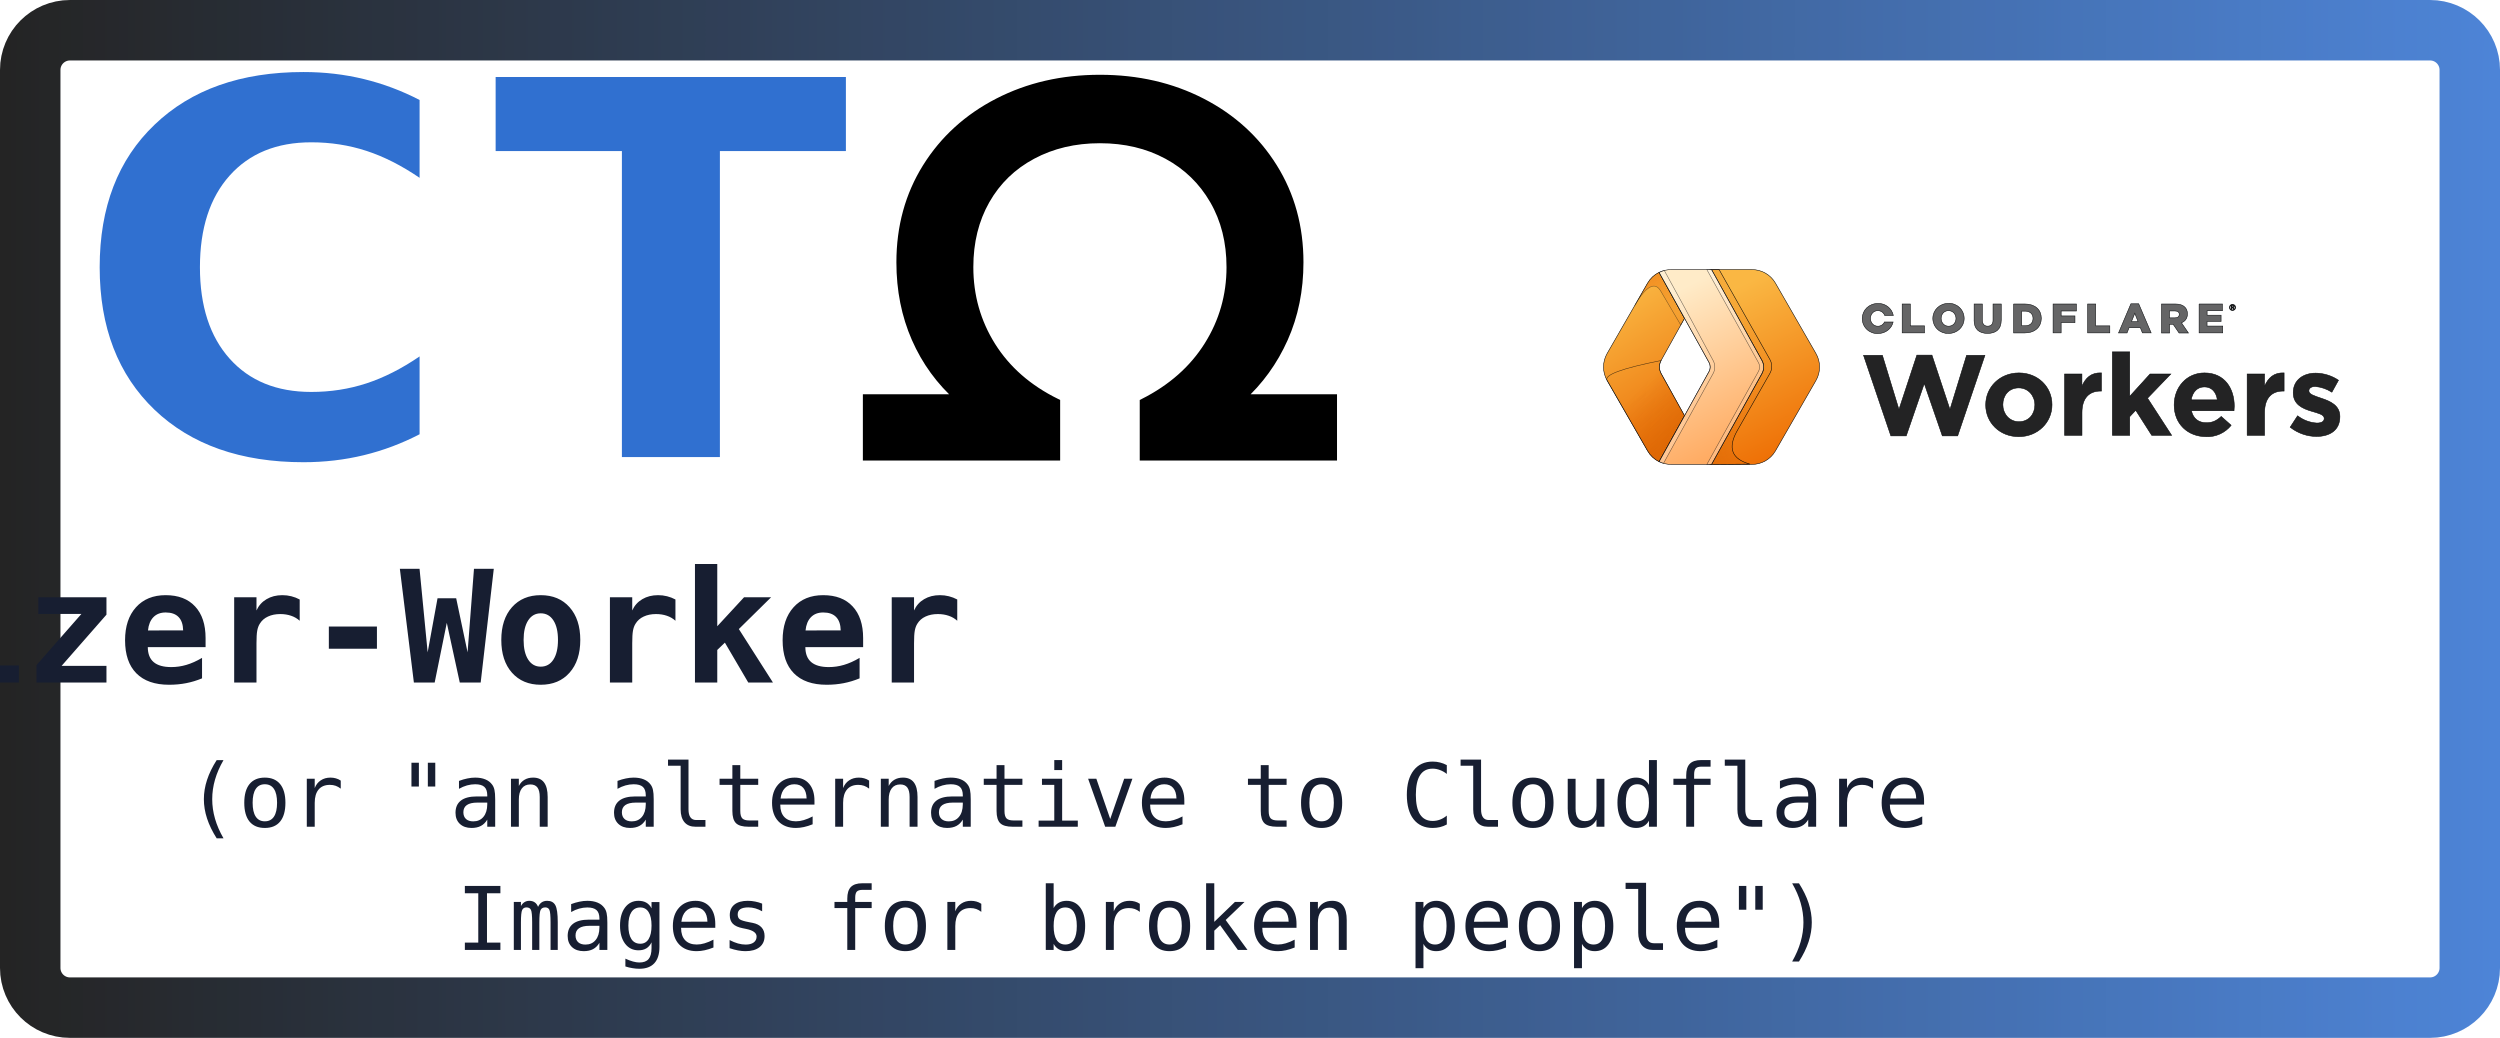
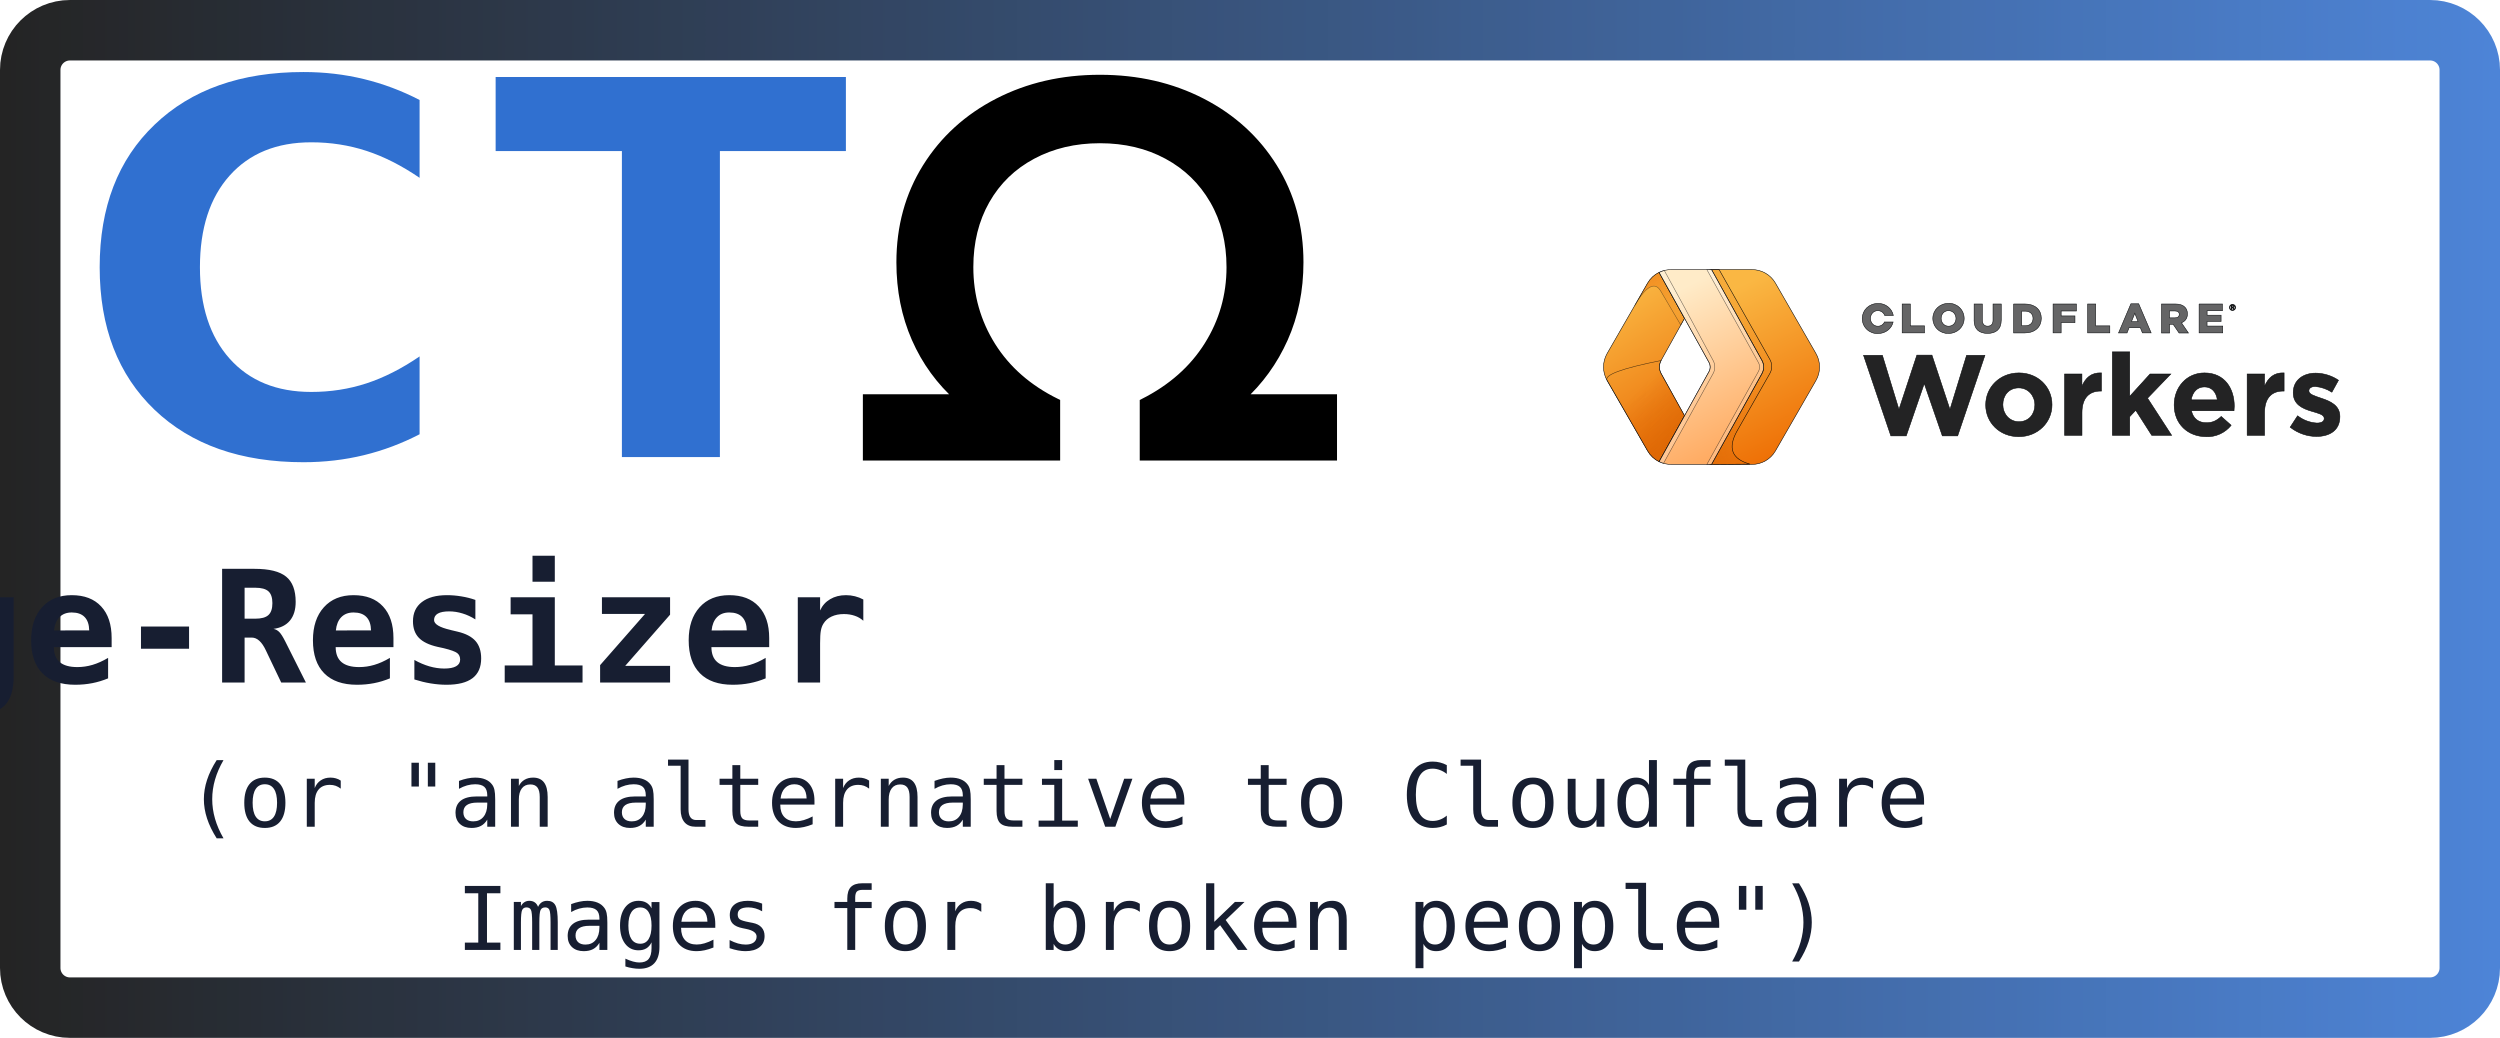
<svg xmlns="http://www.w3.org/2000/svg" xmlns:xlink="http://www.w3.org/1999/xlink" width="180.88mm" height="75.092mm" viewBox="0 0 640.914 266.072" id="svg5727" version="1.1">
  <defs id="defs5729">
    <linearGradient x1="0" y1="0" x2="1" y2="0" gradientUnits="userSpaceOnUse" gradientTransform="matrix(259.5328,0,0,-259.5328,458.5731,357.5872)" spreadMethod="pad" id="linearGradient8284">
      <stop style="stop-opacity:1;stop-color:#000000" offset="0" id="stop8280" />
      <stop style="stop-opacity:1;stop-color:#3070d0" offset="1" id="stop8282" />
    </linearGradient>
    <linearGradient x1="0" y1="0" x2="1" y2="0" gradientUnits="userSpaceOnUse" gradientTransform="matrix(259.5328,0,0,-259.5328,458.5731,357.5872)" spreadMethod="pad" id="linearGradient3464">
      <stop style="stop-opacity:1;stop-color:#3070d0" offset="0" id="stop3460" />
      <stop style="stop-opacity:1;stop-color:#000000" offset="1" id="stop3462" />
    </linearGradient>
    <linearGradient id="linearGradient1566">
      <stop style="stop-color:#000000;stop-opacity:1;" offset="0" id="stop1562" />
      <stop style="stop-color:#000000;stop-opacity:0;" offset="1" id="stop1564" />
    </linearGradient>
    <linearGradient x1="0" y1="0" x2="1" y2="0" gradientUnits="userSpaceOnUse" gradientTransform="matrix(259.5328,0,0,-259.5328,458.5731,357.5872)" spreadMethod="pad" id="linearGradient6340">
      <stop style="stop-opacity:1;stop-color:#01ffa3" offset="0" id="stop6336" />
      <stop style="stop-opacity:1;stop-color:#49abf3" offset="1" id="stop6338" />
    </linearGradient>
    <clipPath id="a">
      <path id="path2" d="M 0,595.28 H 841.89 V 0 H 0 Z" />
    </clipPath>
    <clipPath id="clipPath102" clipPathUnits="userSpaceOnUse">
      <path id="path100" d="m 477.846,421.427 c -10.644,0 -19.273,-8.629 -19.273,-19.274 v 0 -89.132 c 0,-10.644 8.629,-19.274 19.273,-19.274 v 0 h 220.987 c 10.644,0 19.272,8.63 19.272,19.274 v 0 89.132 c 0,10.645 -8.628,19.274 -19.272,19.274 v 0 z" />
    </clipPath>
    <clipPath id="clipPath102-3" clipPathUnits="userSpaceOnUse">
      <path id="path100-8" d="m 477.846,421.427 c -10.644,0 -19.273,-8.629 -19.273,-19.274 v 0 -89.132 c 0,-10.644 8.629,-19.274 19.273,-19.274 v 0 h 220.987 c 10.644,0 19.272,8.63 19.272,19.274 v 0 89.132 c 0,10.645 -8.628,19.274 -19.272,19.274 v 0 z" />
    </clipPath>
    <clipPath id="clipPath102-8" clipPathUnits="userSpaceOnUse">
      <path id="path100-9" d="m 477.846,421.427 c -10.644,0 -19.273,-8.629 -19.273,-19.274 v 0 -89.132 c 0,-10.644 8.629,-19.274 19.273,-19.274 v 0 h 220.987 c 10.644,0 19.272,8.63 19.272,19.274 v 0 89.132 c 0,10.645 -8.628,19.274 -19.272,19.274 v 0 z" />
    </clipPath>
    <linearGradient gradientTransform="matrix(1.070491,0,0,1.070491,-211.7431,-147.6927)" gradientUnits="userSpaceOnUse" y2="299.325" x2="756.752" y1="299.325" x1="189.426" id="linearGradient6329" xlink:href="#linearGradient6340" />
    <linearGradient y2="24.269" y1="241.876" x2="61.352" x1="119.27" id="CloudflareWorkersLogoCombinationMarkHorizontal--gradient-a" gradientTransform="scale(0.6542496,1.528469)" gradientUnits="userSpaceOnUse">
      <stop id="stop7031" stop-color="#eb6f07" offset="0%" />
      <stop id="stop7033" stop-color="#fab743" offset="100%" />
    </linearGradient>
    <linearGradient y2="203.702" y1="296.26" x2="76.343" x1="145.505" id="CloudflareWorkersLogoCombinationMarkHorizontal--gradient-b" gradientTransform="scale(0.8766446,1.140713)" gradientUnits="userSpaceOnUse">
      <stop id="stop7036" stop-color="#d96504" offset="0%" />
      <stop id="stop7038" stop-opacity="0" stop-color="#d96504" offset="100%" />
    </linearGradient>
    <linearGradient y2="83.89" y1="13.819" x2="144.511" x1="103.177" id="CloudflareWorkersLogoCombinationMarkHorizontal--gradient-c" gradientTransform="scale(0.9734355,1.027289)" gradientUnits="userSpaceOnUse">
      <stop id="stop7041" stop-color="#eb6f07" offset="0%" />
      <stop id="stop7043" stop-opacity="0" stop-color="#eb720a" offset="100%" />
    </linearGradient>
    <linearGradient y2="24.296" y1="279.268" x2="351.073" x1="418.936" id="CloudflareWorkersLogoCombinationMarkHorizontal--gradient-d" gradientTransform="scale(0.7447147,1.342796)" gradientUnits="userSpaceOnUse">
      <stop id="stop7046" stop-color="#ee6f05" offset="0%" />
      <stop id="stop7048" stop-color="#fab743" offset="100%" />
    </linearGradient>
    <linearGradient y2="0" y1="211.195" x2="557.763" x1="293.981" id="CloudflareWorkersLogoCombinationMarkHorizontal--gradient-e" gradientTransform="scale(0.5630355,1.776087)" gradientUnits="userSpaceOnUse">
      <stop id="stop7051" stop-opacity=".8" stop-color="#d96504" offset="0%" />
      <stop id="stop7053" stop-opacity=".2" stop-color="#d96504" offset="49.8%" />
      <stop id="stop7055" stop-opacity="0" stop-color="#d96504" offset="100%" />
    </linearGradient>
    <linearGradient y2="23.901" y1="274.721" x2="216.661" x1="283.418" id="CloudflareWorkersLogoCombinationMarkHorizontal--gradient-f" gradientTransform="scale(0.7325883,1.365023)" gradientUnits="userSpaceOnUse">
      <stop id="stop7058" stop-color="#ffa95f" offset="0%" />
      <stop id="stop7060" stop-color="#ffebc8" offset="100%" />
    </linearGradient>
    <linearGradient y2="98.778" y1="2.227" x2="564.005" x1="385.071" id="CloudflareWorkersLogoCombinationMarkHorizontal--gradient-g" gradientTransform="scale(0.5397705,1.852639)" gradientUnits="userSpaceOnUse">
      <stop id="stop7063" stop-opacity=".5" stop-color="#fff" offset="0%" />
      <stop id="stop7065" stop-opacity=".1" stop-color="#fff" offset="100%" />
    </linearGradient>
    <linearGradient y2="93.069" y1="208.83" x1="171.766" id="CloudflareWorkersLogoCombinationMarkHorizontal--gradient-h" gradientTransform="scale(0.5373931,1.860835)" x2="398.697" gradientUnits="userSpaceOnUse">
      <stop id="stop7068" stop-opacity=".5" stop-color="#fff" offset="0%" />
      <stop id="stop7070" stop-opacity=".1" stop-color="#fff" offset="100%" />
    </linearGradient>
    <linearGradient xlink:href="#linearGradient1566" id="linearGradient1568" x1="151.729" y1="166.794" x2="299.007" y2="166.794" gradientUnits="userSpaceOnUse" />
    <linearGradient xlink:href="#linearGradient8284" id="linearGradient10604" gradientUnits="userSpaceOnUse" x1="-14.691" y1="172.732" x2="604.08" y2="172.732" gradientTransform="matrix(1.031288,0,0,1.531886,-1545.774,-471.0929)" />
    <linearGradient xlink:href="#linearGradient8284" id="linearGradient10606" gradientUnits="userSpaceOnUse" x1="-14.691" y1="172.732" x2="604.08" y2="172.732" />
    <linearGradient xlink:href="#linearGradient8284" id="linearGradient10608" gradientUnits="userSpaceOnUse" x1="-14.691" y1="172.732" x2="604.08" y2="172.732" />
    <linearGradient xlink:href="#linearGradient8284" id="linearGradient10610" gradientUnits="userSpaceOnUse" x1="-14.691" y1="172.732" x2="604.08" y2="172.732" />
    <linearGradient xlink:href="#linearGradient8284" id="linearGradient10612" gradientUnits="userSpaceOnUse" x1="-14.691" y1="172.732" x2="604.08" y2="172.732" />
    <linearGradient xlink:href="#linearGradient8284" id="linearGradient10614" gradientUnits="userSpaceOnUse" x1="-14.691" y1="172.732" x2="604.08" y2="172.732" />
    <linearGradient xlink:href="#linearGradient8284" id="linearGradient10616" gradientUnits="userSpaceOnUse" x1="-14.691" y1="172.732" x2="604.08" y2="172.732" />
    <linearGradient xlink:href="#linearGradient8284" id="linearGradient10618" gradientUnits="userSpaceOnUse" x1="-14.691" y1="172.732" x2="604.08" y2="172.732" />
    <linearGradient xlink:href="#linearGradient8284" id="linearGradient10620" gradientUnits="userSpaceOnUse" x1="-14.691" y1="172.732" x2="604.08" y2="172.732" />
    <linearGradient xlink:href="#linearGradient8284" id="linearGradient10622" gradientUnits="userSpaceOnUse" x1="-14.691" y1="172.732" x2="604.08" y2="172.732" />
    <linearGradient xlink:href="#linearGradient8284" id="linearGradient10624" gradientUnits="userSpaceOnUse" x1="-14.691" y1="172.732" x2="604.08" y2="172.732" />
    <linearGradient xlink:href="#linearGradient8284" id="linearGradient10626" gradientUnits="userSpaceOnUse" x1="-14.691" y1="172.732" x2="604.08" y2="172.732" />
    <linearGradient xlink:href="#linearGradient8284" id="linearGradient10628" gradientUnits="userSpaceOnUse" x1="-14.691" y1="172.732" x2="604.08" y2="172.732" />
    <linearGradient xlink:href="#linearGradient8284" id="linearGradient10630" gradientUnits="userSpaceOnUse" x1="-14.691" y1="172.732" x2="604.08" y2="172.732" />
    <linearGradient xlink:href="#linearGradient8284" id="linearGradient10632" gradientUnits="userSpaceOnUse" x1="-14.691" y1="172.732" x2="604.08" y2="172.732" />
    <linearGradient xlink:href="#linearGradient8284" id="linearGradient10634" gradientUnits="userSpaceOnUse" x1="-14.691" y1="172.732" x2="604.08" y2="172.732" />
    <linearGradient xlink:href="#linearGradient8284" id="linearGradient10636" gradientUnits="userSpaceOnUse" x1="-14.691" y1="172.732" x2="604.08" y2="172.732" />
    <linearGradient xlink:href="#linearGradient8284" id="linearGradient10638" gradientUnits="userSpaceOnUse" x1="-14.691" y1="172.732" x2="604.08" y2="172.732" />
  </defs>
  <g id="layer1" transform="translate(1562.316,339.5235)">
    <rect ry="10.177" y="-331.773" x="-1554.566" height="250.572" width="625.414" id="rect4615" style="opacity:0.857;fill:none;fill-opacity:1;stroke:url(#linearGradient10604);stroke-width:15.5;stroke-linejoin:round;stroke-miterlimit:4;stroke-dasharray:none;stroke-opacity:1" rx="10.177" />
    <g id="g96" transform="matrix(1.433157,0,0,-0.7881379,-2074.992,-131.3473)" style="stroke:url(#linearGradient10608);stroke-opacity:1">
      <g id="g106" style="stroke:url(#linearGradient10606);stroke-opacity:1" />
    </g>
    <g id="g96-4" transform="matrix(1.25,0,0,-1.25,-2109.707,92.47517)" style="stroke:url(#linearGradient10616);stroke-opacity:1">
      <g clip-path="url(#clipPath102-3)" id="g98" style="stroke:url(#linearGradient10614);stroke-opacity:1">
        <g id="g104" style="stroke:url(#linearGradient10612);stroke-opacity:1">
          <g id="g106-8" style="stroke:url(#linearGradient10610);stroke-opacity:1" />
        </g>
      </g>
    </g>
    <text id="text4684" y="-169.805" x="-989.936" style="font-style:normal;font-variant:normal;font-weight:bold;font-stretch:normal;font-size:25.267px;line-height:1.25;font-family:'DejaVu Sans Mono';-inkscape-font-specification:'DejaVu Sans Mono, Bold';font-variant-ligatures:normal;font-variant-caps:normal;font-variant-numeric:normal;font-feature-settings:normal;text-align:start;letter-spacing:0px;word-spacing:0px;writing-mode:lr-tb;text-anchor:start;fill:#171e31;fill-opacity:1;stroke:none;stroke-width:1.053;stroke-opacity:1" xml:space="preserve">
      <tspan id="tspan6167" x="-1237.99" y="-164.541" style="font-size:40px;text-align:center;text-anchor:middle">
        <tspan style="font-size:40px;text-align:center;text-anchor:middle;fill:#171e31;fill-opacity:1;stroke:none;stroke-width:1.053;stroke-opacity:1" id="tspan4682" y="-164.541" x="-1237.99">
-           <tspan id="tspan4680" style="font-style:normal;font-variant:normal;font-weight:bold;font-stretch:normal;font-size:40px;font-family:'DejaVu Sans Mono';-inkscape-font-specification:'DejaVu Sans Mono, Bold';font-variant-ligatures:normal;font-variant-caps:normal;font-variant-numeric:normal;font-feature-settings:normal;text-align:center;writing-mode:lr-tb;text-anchor:middle;fill:#171e31;fill-opacity:1;stroke:none;stroke-width:1.053;stroke-opacity:1" y="-164.541" x="-1237.99">Resizer-Worker</tspan>
+           <tspan id="tspan4680" style="font-style:normal;font-variant:normal;font-weight:bold;font-stretch:normal;font-size:40px;font-family:'DejaVu Sans Mono';-inkscape-font-specification:'DejaVu Sans Mono, Bold';font-variant-ligatures:normal;font-variant-caps:normal;font-variant-numeric:normal;font-feature-settings:normal;text-align:center;writing-mode:lr-tb;text-anchor:middle;fill:#171e31;fill-opacity:1;stroke:none;stroke-width:1.053;stroke-opacity:1" y="-164.541" x="-1237.99">Edge-Resizer</tspan>
        </tspan>
      </tspan>
      <tspan x="-1237.99" y="-127.577" style="font-weight:normal;font-size:22.5px;text-align:center;text-anchor:middle" id="tspan11863">(or "an alternative to Cloudflare</tspan>
      <tspan x="-1237.99" y="-95.993" style="font-weight:normal;font-size:22.5px;text-align:center;text-anchor:middle" id="tspan13001"> Images for broken people")</tspan>
    </text>
    <g id="g7136" transform="matrix(0.133174,0,0,0.133174,-1151.238,-270.4073)" style="stroke:url(#linearGradient10638);stroke-opacity:1">
      <path id="path7075" d="M 553.2,320.1 500.6,165 h 36.3 l 31.9,104.3 34.5,-104.7 h 29 L 667,269.3 699,165 h 35.3 L 681.8,320.1 H 652.3 L 617.5,219.3 582.8,320.1 h -29.5 z m 246.2,1.5 c -36.6,0 -63.6,-27 -63.6,-60.9 v -0.4 c 0,-34 27.3,-61.4 64,-61.4 36.5,0 63.6,27 63.6,61 v 0.4 c 0,33.8 -27.3,61.3 -64,61.3 z m 0.4,-28.8 c 19.1,0 30.6,-14.7 30.6,-32.1 v -0.4 c 0,-17.4 -12.6,-32.6 -31,-32.6 -19.2,0 -30.6,14.7 -30.6,32.1 v 0.5 c 0,17.3 12.5,32.5 31,32.5 z M 887.6,319 V 201 H 921 v 23.8 c 6.8,-16.2 17.8,-26.8 37.6,-26 v 35 H 957 c -22.2,0 -35.9,13.5 -35.9,41.6 V 319 h -33.4 z m 92,0 V 158.4 H 1013 V 244 l 39.1,-43 h 40 l -44.8,46.5 46.4,71.5 h -38.3 l -30.8,-48.2 -11.6,12.3 V 319 h -33.5 z m 180.6,2.6 c -35.5,0 -61.6,-24.8 -61.6,-60.9 v -0.4 c 0,-33.7 24,-61.4 58.3,-61.4 39.3,0 57.4,30.6 57.4,64 0,2.6 -0.2,5.7 -0.5,8.8 h -82 c 3.3,15.2 13.8,23.1 28.8,23.1 11.2,0 19.4,-3.5 28.6,-12.1 l 19.1,17 a 59,59 0 0 1 -48.1,22 z m -28.9,-70.8 h 50.4 c -2,-15 -10.8,-25 -24.8,-25 -13.9,0 -23,9.8 -25.6,25 z M 1239.1,319 V 201 h 33.5 v 23.8 c 6.8,-16.2 17.8,-26.8 37.6,-26 v 35 h -1.8 c -22.2,0 -35.8,13.5 -35.8,41.6 V 319 H 1239 Z m 133.4,2.2 c -16.5,0 -35,-5.5 -50.6,-17.8 l 14.3,-22 a 66.7,66.7 0 0 0 37.1,14 c 9.7,0 14.1,-3.5 14.1,-8.7 v -0.5 c 0,-7.2 -11.4,-9.7 -24.4,-13.6 -16.5,-4.9 -35.2,-12.6 -35.2,-35.4 v -0.5 c 0,-24 19.4,-37.4 43.1,-37.4 15,0 31.3,5 44,13.7 l -12.7,23 a 69.9,69.9 0 0 0 -32,-11 c -8,0 -12.3,3.6 -12.3,8.2 v 0.4 c 0,6.6 11.3,9.7 24,14.1 16.5,5.5 35.7,13.4 35.7,35 v 0.4 c 0,26.2 -19.6,38.1 -45.1,38.1 z" class="CloudflareWorkersLogoCombinationMark--workers-wordmark" style="fill:#232324;stroke:url(#linearGradient10618);stroke-opacity:1" />
      <path id="path7077" d="m 1210.9,78.9 a 6.05,6.05 0 1 1 0,-12.1 c 3.3,0 6.1,2.7 6.1,6 0,3.3 -2.8,6 -6.1,6 z m 0,-11 a 4.9,4.9 0 0 0 -4.9,5 c 0,2.6 2.2,4.8 4.9,4.8 2.7,0 4.9,-2.2 4.9,-4.9 0,-2.6 -2.2,-4.8 -4.9,-4.8 z m 3.1,8.1 h -1.4 l -1.2,-2.3 h -1.6 V 76 h -1.3 v -6.6 h 3.2 c 1.4,0 2.3,0.9 2.3,2.1 a 2,2 0 0 1 -1.4,2 z m -2.4,-3.5 c 0.5,0 1,-0.3 1,-1 0,-0.7 -0.4,-1 -1,-1 h -2 v 2 z M 575.1,66.2 h 15.6 v 42.1 H 618 v 13.5 H 575 V 66.2 Z m 58.9,28 V 94 c 0,-16 13,-29 30.3,-29 a 29,29 0 0 1 30,28.8 V 94 c 0,16 -13,28.9 -30.2,28.9 A 29,29 0 0 1 634,94.1 Z m 44.6,0 V 94 c 0,-8 -5.8,-15 -14.4,-15 -8.5,0 -14.2,6.8 -14.2,14.9 V 94 c 0,8 5.8,15 14.3,15 8.6,0 14.3,-6.8 14.3,-14.9 z m 34.9,3.2 V 66.2 h 15.8 v 31 c 0,8 4.1,11.7 10.3,11.7 6.2,0 10.3,-3.6 10.3,-11.4 V 66.2 h 15.8 V 97 c 0,18 -10.3,25.8 -26.3,25.8 -16,0 -26,-8 -26,-25.4 z m 76,-31.2 h 21.6 c 20,0 31.7,11.4 31.7,27.5 v 0.2 c 0,16 -11.8,28 -32,28 H 789.5 V 66.1 Z m 22,42 c 9.2,0 15.4,-5.1 15.4,-14.2 v 0 c 0,-9 -6.2,-14.1 -15.5,-14.1 h -6.3 V 108 h 6.3 v 0.1 z m 54,-42 h 44.9 V 79.7 H 881 v 9.5 h 26.6 V 102 H 881 v 19.8 h -15.5 z m 66.5,0 h 15.5 v 42.1 h 27.2 v 13.5 H 932 Z m 83.3,-0.4 h 15 l 24,56 h -16.8 l -4,-9.9 h -21.7 l -4,10 h -16.3 z m 13.7,34.1 -6.2,-15.8 -6.3,15.8 z m 45.2,-33.7 h 26.6 c 8.6,0 14.5,2.2 18.3,6 3.3,3.2 5,7.5 5,13 v 0.2 c 0,8.6 -4.6,14.2 -11.5,17 L 1126,122 h -18 l -11.4,-16.8 h -6.8 V 122 h -15.6 z m 25.9,26.7 c 5.3,0 8.3,-2.6 8.3,-6.6 v -0.2 c 0,-4.3 -3.2,-6.5 -8.4,-6.5 h -10.3 v 13.3 z m 46.4,-26.7 h 45 v 13 H 1162 v 8.5 h 26.9 v 12.2 h -27 v 8.8 h 30.2 v 13.1 h -45.5 V 66.2 Z M 541,100.7 a 13.8,13.8 0 0 1 -12.8,8.3 c -8.5,0 -14.3,-7 -14.3,-15 v 0 c 0,-8 5.7,-15 14.2,-15 a 14,14 0 0 1 13.3,9.3 H 558 A 29.2,29.2 0 0 0 528.4,65.2 c -17.3,0 -30.3,13 -30.3,29 v 0.1 a 29,29 0 0 0 30.1,28.8 c 14.8,0 26.4,-9.5 29.4,-22.2 l -16.4,-0.1 z" class="CloudflareWorkersLogoCombinationMark--cloudflare-wordmark" style="fill:#656566;fill-rule:nonzero;stroke:url(#linearGradient10620);stroke-opacity:1" />
      <path id="path7079" d="m 107,5.4 49,88.4 -45,81 a 26,26 0 0 0 0,25.3 l 45,81.2 -49,88.4 A 52,52 0 0 1 85,349 L 7,213.5 a 52.2,52.2 0 0 1 0,-52 L 85,26 A 52,52 0 0 1 107,5.4 Z" style="fill:url(#CloudflareWorkersLogoCombinationMarkHorizontal--gradient-a);stroke:url(#linearGradient10622);stroke-opacity:1" />
      <path id="path7081" d="m 111,174.9 a 26,26 0 0 0 0,25.2 l 45,81.2 -49,88.4 A 52,52 0 0 1 85,349 L 7,213.5 C 0.8,202.8 35.5,190 111,175 Z" style="opacity:0.7;fill:url(#CloudflareWorkersLogoCombinationMarkHorizontal--gradient-b);stroke:url(#linearGradient10624);stroke-opacity:1" />
      <path id="path7083" d="m 112,14.3 44,79.5 -7.3,12.7 -38.8,-65.7 C 98.7,22.5 81.6,32 60.2,69 L 63.4,63.5 85,26 A 52,52 0 0 1 106.8,5.4 l 5.1,8.9 z" style="opacity:0.5;fill:url(#CloudflareWorkersLogoCombinationMarkHorizontal--gradient-c);stroke:url(#linearGradient10626);stroke-opacity:1" />
      <path id="path7085" d="m 331,26 78,135.5 c 9.3,16 9.3,36 0,52 L 331,349 a 52,52 0 0 1 -45,26 h -78 l 97,-174.9 a 26,26 0 0 0 0,-25.2 L 208,0 h 78 a 52,52 0 0 1 45,26 z" style="fill:url(#CloudflareWorkersLogoCombinationMarkHorizontal--gradient-d);stroke:url(#linearGradient10628);stroke-opacity:1" />
      <path id="path7087" d="m 282,374.4 -77,0.7 93.2,-175.8 a 27,27 0 0 0 0,-25.4 L 205,0 h 17.6 l 97.8,173.1 a 27,27 0 0 1 -0.1,26.8 15624,15624 0 0 0 -62.7,110 c -19,33.4 -10.8,54.9 24.4,64.5 z" style="fill:url(#CloudflareWorkersLogoCombinationMarkHorizontal--gradient-e);stroke:url(#linearGradient10630);stroke-opacity:1" />
      <path id="path7089" d="m 130,375 c -8,0 -16,-1.9 -23,-5.3 l 96.2,-173.5 c 3,-5.4 3,-12 0,-17.4 L 107,5.4 A 52,52 0 0 1 130,0 h 78 l 97,174.9 a 26,26 0 0 1 0,25.2 L 208,375 Z" style="fill:url(#CloudflareWorkersLogoCombinationMarkHorizontal--gradient-f);stroke:url(#linearGradient10632);stroke-opacity:1" />
      <path id="path7091" d="M 298.2,178.8 199,0 h 9 l 97,174.9 a 26,26 0 0 1 0,25.2 L 208,375 h -9 l 99.2,-178.8 c 3,-5.4 3,-12 0,-17.4 z" style="opacity:0.6;fill:url(#CloudflareWorkersLogoCombinationMarkHorizontal--gradient-g);stroke:url(#linearGradient10634);stroke-opacity:1" />
      <path id="path7093" d="M 203.2,178.8 107,5.4 c 3,-1.6 6.6,-2.8 10,-3.8 21.2,38.1 52.5,95.9 94,173.3 a 26,26 0 0 1 0,25.2 L 115.5,373 c -3.4,-1 -5.2,-1.7 -8.4,-3.2 l 96,-173.5 c 3,-5.4 3,-12 0,-17.4 z" style="opacity:0.6;fill:url(#CloudflareWorkersLogoCombinationMarkHorizontal--gradient-h);stroke:url(#linearGradient10636);stroke-opacity:1" />
    </g>
    <path style="display:inline;fill:#000000;fill-rule:nonzero;stroke:#000000;stroke-width:1.982;stroke-miterlimit:4;stroke-dasharray:none;stroke-opacity:1" id="path17-3" d="m -1340.113,-237.465 h 23.61 q -7.231,-6.415 -11.124,-15.286 -3.893,-8.871 -3.893,-19.522 0,-13.646 6.684,-24.361 6.692,-10.716 18.363,-16.722 11.671,-6.007 26.14,-6.007 14.47,0 26.14,6.007 11.671,6.007 18.355,16.722 6.692,10.716 6.692,24.361 0,10.65 -3.958,19.522 -3.958,8.871 -11.058,15.286 h 23.619 v 15.017 h -48.592 v -13.923 q 10.781,-5.46 16.51,-14.6 5.737,-9.149 5.737,-20.068 0,-9.696 -4.301,-17.13 -4.301,-7.443 -11.875,-11.532 -7.574,-4.097 -17.269,-4.097 -9.688,0 -17.334,4.097 -7.647,4.089 -11.883,11.532 -4.228,7.435 -4.228,17.13 0,11.058 5.729,20.207 5.737,9.141 16.527,14.462 v 13.923 h -48.592 z" />
    <g aria-label="C" transform="matrix(0.5568651,0,0,0.5568651,-1621.254,-363.9252)" id="flowRoot4192" style="font-weight:800;line-height:0.01%;font-family:Montserrat;-inkscape-font-specification:'Montserrat, Ultra-Bold';letter-spacing:0px;word-spacing:0px;fill:#3070d0;stroke-width:1px" />
    <g aria-label="T" transform="matrix(0.5568651,0,0,0.5568651,-1513.809,-364.6105)" id="flowRoot4192-8" style="font-weight:800;line-height:0.01%;font-family:Montserrat;-inkscape-font-specification:'Montserrat, Ultra-Bold';letter-spacing:0px;word-spacing:0px;fill:#3070d0;stroke-width:1px">
      <path id="path1359" style="font-size:240px;line-height:125%" d="m 141.072,80.498 h 161.25 V 114.6 H 244.314 V 255.459 H 199.197 V 114.6 h -58.125 z M 106.061,244.968 q -12.292,6.378 -25.629,9.625 -13.336,3.247 -27.832,3.247 -43.256,0 -68.536,-24.121 -25.281,-24.237 -25.281,-65.637 0,-41.516 25.281,-65.637 25.281,-24.237 68.536,-24.237 14.496,0 27.832,3.247 13.336,3.247 25.629,9.625 v 35.834 q -12.408,-8.466 -24.469,-12.408 -12.061,-3.943 -25.397,-3.943 -23.889,0 -37.573,15.308 -13.684,15.308 -13.684,42.212 0,26.788 13.684,42.096 13.684,15.308 37.573,15.308 13.336,0 25.397,-3.943 12.061,-3.943 24.469,-12.408 z" />
    </g>
  </g>
</svg>
